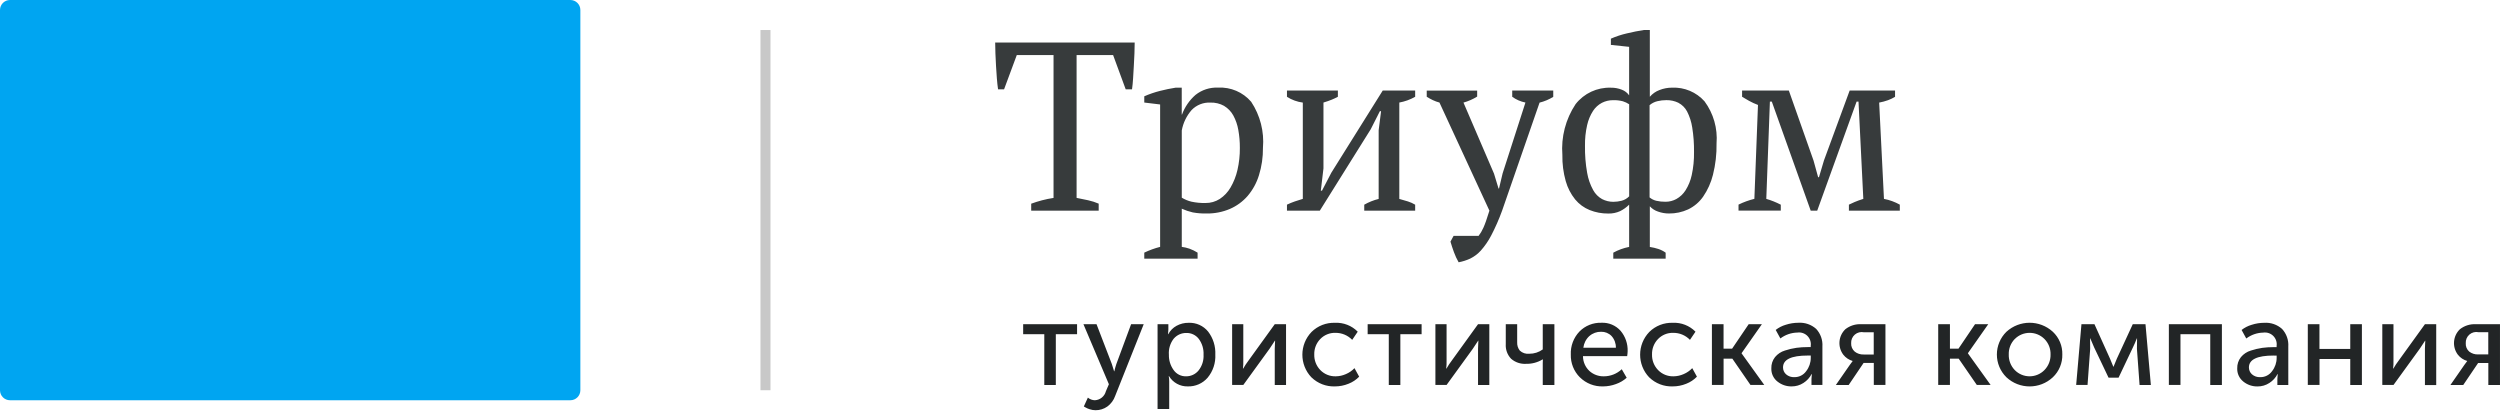
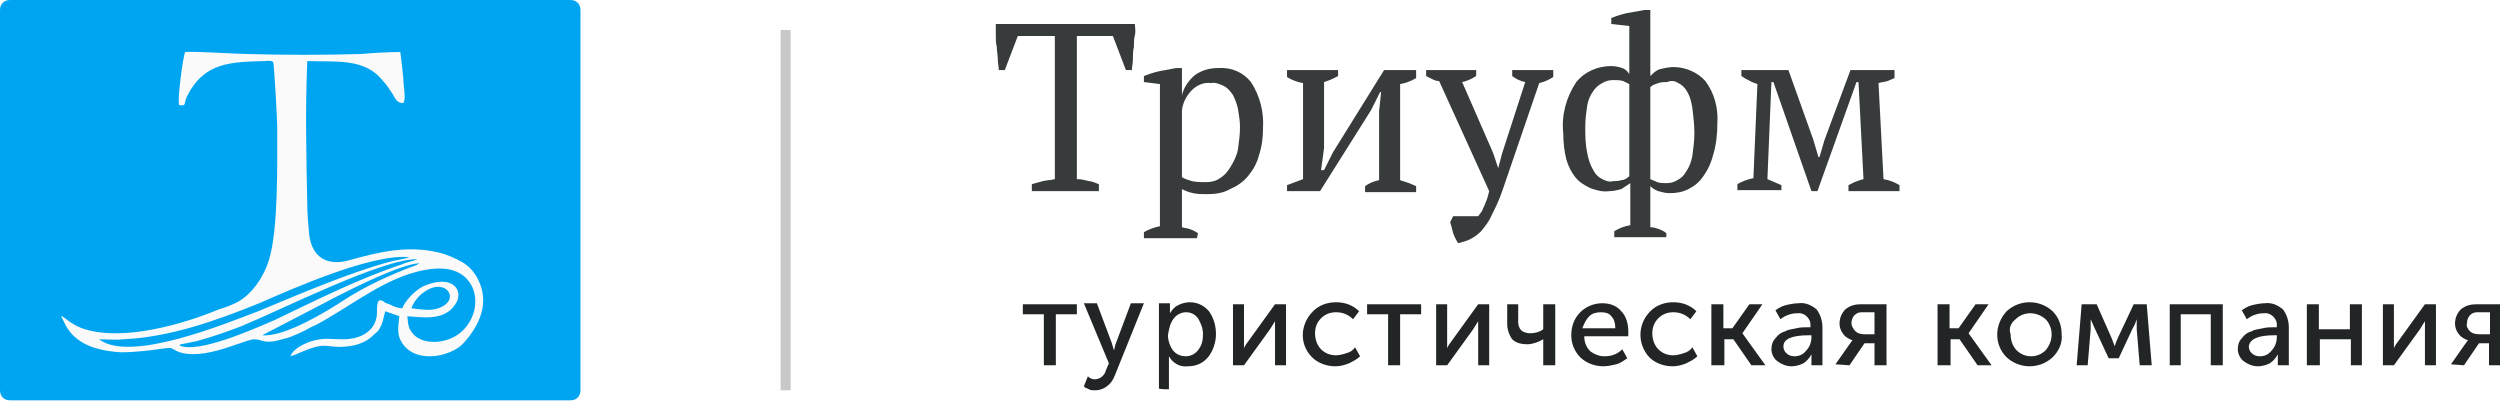
- <svg xmlns="http://www.w3.org/2000/svg" width="249.844" height="41" viewBox="0 0 249.844 41">
-   <defs>
-     <style>
-       .cls-1 {
-         fill: #00a5f1;
-       }
- 
-       .cls-2 {
-         fill: #373b3c;
-       }
- 
-       .cls-2, .cls-3 {
-         fill-rule: evenodd;
-       }
- 
-       .cls-3 {
-         fill: #222526;
-       }
- 
-       .cls-4 {
-         fill: #c8c8c8;
-       }
-     </style>
-   </defs>
-   <rect id="Rounded_Rectangle_3" data-name="Rounded Rectangle 3" class="cls-1" width="58" height="40" rx="1" ry="1" />
-   <path id="Триуфм" class="cls-2" d="M109.8,20.352a5.9,5.9,0,0,0-1.044-.336q-0.54-.12-1.164-0.24V5.5h3.648L112.5,8.928h0.631q0.072-.5.109-1.116t0.073-1.248q0.036-.636.061-1.236t0.024-1.08H99.456q0,0.48.024,1.092t0.06,1.248q0.036,0.636.084,1.248t0.12,1.092h0.6L101.616,5.5h3.672v14.28a11.063,11.063,0,0,0-1.164.24q-0.54.144-1.068,0.336v0.7H109.8v-0.7Zm9.888,4.9a4.2,4.2,0,0,0-.816-0.4,3.8,3.8,0,0,0-.768-0.18V20.856a5.748,5.748,0,0,0,1.1.372,6.985,6.985,0,0,0,1.392.108,5.731,5.731,0,0,0,2.316-.456,4.957,4.957,0,0,0,1.776-1.3,5.826,5.826,0,0,0,1.128-2.064,8.861,8.861,0,0,0,.4-2.736,7.215,7.215,0,0,0-1.176-4.608,4.066,4.066,0,0,0-3.312-1.416,3.371,3.371,0,0,0-2.256.732,4.8,4.8,0,0,0-1.344,1.956H118.1V8.76h-0.6q-0.77.12-1.572,0.324a10.126,10.126,0,0,0-1.572.54v0.624l1.584,0.192V24.672a8.588,8.588,0,0,0-1.584.576v0.6h5.328v-0.6Zm2.652-14.664a2.545,2.545,0,0,1,.912.948,4.681,4.681,0,0,1,.5,1.44,9.8,9.8,0,0,1,.156,1.812,9.427,9.427,0,0,1-.24,2.2,6.217,6.217,0,0,1-.684,1.74,3.43,3.43,0,0,1-1.08,1.152,2.587,2.587,0,0,1-1.428.408,6.088,6.088,0,0,1-1.4-.132,3.386,3.386,0,0,1-.972-0.4v-6.72a4.27,4.27,0,0,1,.984-2.04,2.441,2.441,0,0,1,1.872-.744A2.656,2.656,0,0,1,122.34,10.584Zm6.276-.912a3.885,3.885,0,0,0,1.584.576v9.624q-0.409.12-.792,0.252a7.741,7.741,0,0,0-.792.324v0.6H131.9l5.088-8.136,0.912-1.8h0.12l-0.24,1.9v6.864a5.634,5.634,0,0,0-1.44.576v0.6h5.088v-0.6a3.372,3.372,0,0,0-.72-0.324q-0.409-.132-0.864-0.252V10.248a5,5,0,0,0,1.584-.576V9.048h-3.24l-5.136,8.208-0.936,1.8H132l0.264-2.232V10.248q0.478-.144.828-0.288a6.617,6.617,0,0,0,.612-0.288V9.048h-5.088V9.672Zm20.232,11.376c-0.129.416-.24,0.76-0.336,1.032s-0.185.5-.264,0.672a4.722,4.722,0,0,1-.228.444,4.421,4.421,0,0,1-.252.372h-2.5l-0.312.576c0.1,0.336.211,0.688,0.348,1.056a6.353,6.353,0,0,0,.468,1.008,4.981,4.981,0,0,0,1.164-.372,3.512,3.512,0,0,0,1.056-.8,7.449,7.449,0,0,0,1.032-1.5,20.258,20.258,0,0,0,1.092-2.484l3.744-10.8a4.8,4.8,0,0,0,1.368-.576V9.048h-4.1V9.672a3.357,3.357,0,0,0,1.32.576l-2.28,7.08-0.36,1.512H149.76l-0.453-1.488-3.051-7.1a5.261,5.261,0,0,0,1.368-.6v-0.6h-5.04V9.672a6.534,6.534,0,0,0,.612.336,3.718,3.718,0,0,0,.66.24Zm17.616,4.2a2.752,2.752,0,0,0-.733-0.372,5.3,5.3,0,0,0-.851-0.2V20.616a1.9,1.9,0,0,0,.816.528,3.2,3.2,0,0,0,1.1.192,4.474,4.474,0,0,0,1.909-.408,3.861,3.861,0,0,0,1.5-1.272,6.749,6.749,0,0,0,.983-2.184,12.01,12.01,0,0,0,.36-3.144,6.244,6.244,0,0,0-1.2-4.2,4.1,4.1,0,0,0-3.241-1.368A3.389,3.389,0,0,0,165.84,9a2.35,2.35,0,0,0-.96.672V3h-0.6q-0.792.12-1.692,0.336a9.067,9.067,0,0,0-1.6.528V4.488l1.823,0.192V9.528a1.57,1.57,0,0,0-.732-0.564,2.828,2.828,0,0,0-1.091-.2,4.291,4.291,0,0,0-3.528,1.644,8.038,8.038,0,0,0-1.32,5.076,9.036,9.036,0,0,0,.335,2.616,5.144,5.144,0,0,0,.937,1.824,3.658,3.658,0,0,0,1.452,1.068,4.875,4.875,0,0,0,1.86.348,2.7,2.7,0,0,0,1.188-.24,3.341,3.341,0,0,0,.9-0.648v4.224a5.421,5.421,0,0,0-1.584.576v0.6h5.233v-0.6Zm-6.348-5.35a2.282,2.282,0,0,1-.9-0.908,5.485,5.485,0,0,1-.6-1.72,14.048,14.048,0,0,1-.216-2.7,8.642,8.642,0,0,1,.216-2.078,4.414,4.414,0,0,1,.587-1.409,2.381,2.381,0,0,1,.888-0.812,2.426,2.426,0,0,1,1.117-.263,3.452,3.452,0,0,1,.972.108,2.44,2.44,0,0,1,.635.3v9.2a1.638,1.638,0,0,1-.755.442,3.347,3.347,0,0,1-.829.107A2.418,2.418,0,0,1,160.116,19.9Zm7.62-9.627a2.049,2.049,0,0,1,.864.86,5.214,5.214,0,0,1,.516,1.6,14.226,14.226,0,0,1,.18,2.46,9.967,9.967,0,0,1-.229,2.305,4.667,4.667,0,0,1-.624,1.529,2.579,2.579,0,0,1-.911.86,2.252,2.252,0,0,1-1.068.274,3.886,3.886,0,0,1-.948-0.1,1.674,1.674,0,0,1-.661-0.334V10.51a1.863,1.863,0,0,1,.768-0.394,3.768,3.768,0,0,1,.912-0.108A2.666,2.666,0,0,1,167.736,10.271Zm10.223,10.177a7.934,7.934,0,0,0-1.44-.576l0.36-9.72h0.192l3.888,10.9h0.648l3.936-10.9h0.192l0.48,9.72q-0.528.168-.864,0.312t-0.576.264v0.6h5.088v-0.6a5.277,5.277,0,0,0-1.584-.576l-0.48-9.624a5.421,5.421,0,0,0,.888-0.24,4,4,0,0,0,.7-0.336V9.048h-4.536l-2.568,6.984-0.5,1.68H181.7l-0.456-1.656-2.472-7.008H174.1V9.672q0.312,0.192.7,0.408a6.62,6.62,0,0,0,.888.408l-0.36,9.384a7.916,7.916,0,0,0-1.584.576v0.6h4.224v-0.6Z" />
-   <path id="туристическая_компания" data-name="туристическая компания" class="cls-3" d="M105.516,38.472V33.4h2.124v-1h-5.388v1h2.112v5.076h1.152Zm2.8,2.148,0.144,0.084a1.886,1.886,0,0,0,.432.192,1.848,1.848,0,0,0,.588.1,2.009,2.009,0,0,0,1.182-.366,2.21,2.21,0,0,0,.786-1.062L114.3,32.4h-1.26l-1.476,3.984a7.419,7.419,0,0,0-.2.72h-0.024l-0.228-.732L109.584,32.4h-1.308l2.544,6-0.3.7a1.2,1.2,0,0,1-1.1.9,1.115,1.115,0,0,1-.7-0.264Zm8.532,0.252v-2.76a2.477,2.477,0,0,0-.048-0.528h0.024a2.127,2.127,0,0,0,1.884,1.032,2.52,2.52,0,0,0,1.98-.87,3.363,3.363,0,0,0,.768-2.31,3.513,3.513,0,0,0-.72-2.3,2.385,2.385,0,0,0-1.944-.876,2.454,2.454,0,0,0-1.212.3,2.043,2.043,0,0,0-.828.84h-0.024l0.036-.456V32.4h-1.08v8.472h1.164Zm0.468-7.044a1.622,1.622,0,0,1,1.248-.552,1.513,1.513,0,0,1,1.242.594,2.457,2.457,0,0,1,.474,1.578,2.328,2.328,0,0,1-.5,1.578,1.586,1.586,0,0,1-1.248.582,1.465,1.465,0,0,1-1.254-.642,2.51,2.51,0,0,1-.462-1.506A2.345,2.345,0,0,1,117.312,33.828Zm6.936,4.644,2.628-3.624q0.516-.78.528-0.8h0.024q0,0.024-.018.33t-0.018.474v3.624h1.128V32.4h-1.128l-2.616,3.624a7.192,7.192,0,0,0-.54.816h-0.024a5.5,5.5,0,0,0,.036-0.816V32.4h-1.116v6.072h1.116Zm6.816-.756a3.191,3.191,0,0,0,2.34.9,3.562,3.562,0,0,0,1.356-.264,3,3,0,0,0,1.068-.708l-0.468-.852a2.549,2.549,0,0,1-.858.594,2.523,2.523,0,0,1-1.014.222,2.057,2.057,0,0,1-1.542-.624,2.15,2.15,0,0,1-.606-1.56,2.126,2.126,0,0,1,.6-1.542,2.019,2.019,0,0,1,1.512-.618,2.29,2.29,0,0,1,1.68.7l0.552-.816a2.989,2.989,0,0,0-2.28-.888,3.173,3.173,0,0,0-2.334.912A3.283,3.283,0,0,0,131.064,37.716Zm8.88,0.756V33.4h2.124v-1H136.68v1h2.112v5.076h1.152Zm4.619,0,2.628-3.624q0.516-.78.528-0.8h0.024q0,0.024-.018.33t-0.018.474v3.624h1.128V32.4h-1.128l-2.616,3.624a7.192,7.192,0,0,0-.54.816h-0.024a5.5,5.5,0,0,0,.036-0.816V32.4h-1.116v6.072h1.116Zm9.6-2.556h0.024l-0.012.36v2.2h1.164V32.4h-1.164v2.52a2.245,2.245,0,0,1-1.344.432,1.193,1.193,0,0,1-.948-0.312,1.239,1.239,0,0,1-.264-0.828V32.4h-1.14v1.98a1.95,1.95,0,0,0,.528,1.47,2.089,2.089,0,0,0,1.512.51,3.028,3.028,0,0,0,1.644-.444h0Zm3.726,1.794a3.143,3.143,0,0,0,2.322.906,3.712,3.712,0,0,0,1.278-.234,3.177,3.177,0,0,0,1.074-.63l-0.492-.852a2.612,2.612,0,0,1-1.788.708,2.085,2.085,0,0,1-1.446-.534,2.038,2.038,0,0,1-.642-1.482h4.416a3.894,3.894,0,0,0,.048-0.492,3.011,3.011,0,0,0-.7-2.034,2.411,2.411,0,0,0-1.932-.81,2.939,2.939,0,0,0-2.184.876,3.139,3.139,0,0,0-.864,2.3A3.084,3.084,0,0,0,157.889,37.71Zm0.948-4.128a1.715,1.715,0,0,1,1.17-.426,1.4,1.4,0,0,1,1.038.42,1.684,1.684,0,0,1,.438,1.176h-3.252A1.9,1.9,0,0,1,158.837,33.582Zm5.982,4.134a3.191,3.191,0,0,0,2.34.9,3.562,3.562,0,0,0,1.356-.264,3,3,0,0,0,1.068-.708l-0.468-.852a2.549,2.549,0,0,1-.858.594,2.523,2.523,0,0,1-1.014.222,2.057,2.057,0,0,1-1.542-.624,2.15,2.15,0,0,1-.606-1.56,2.126,2.126,0,0,1,.6-1.542,2.019,2.019,0,0,1,1.512-.618,2.29,2.29,0,0,1,1.68.7l0.552-.816a2.989,2.989,0,0,0-2.28-.888,3.173,3.173,0,0,0-2.334.912A3.283,3.283,0,0,0,164.819,37.716Zm7.428,0.756V35.844h0.876l1.812,2.628h1.38l-2.268-3.156V35.292l2.028-2.892h-1.32L173.1,34.848h-0.852V32.4h-1.164v6.072h1.164Zm5.376-.348a2.181,2.181,0,0,0,1.428.492,2.12,2.12,0,0,0,1.182-.348,2.3,2.3,0,0,0,.81-0.888h0.024l-0.036.48v0.612h1.092v-3.84a2.361,2.361,0,0,0-.624-1.764,2.431,2.431,0,0,0-1.776-.612,4.111,4.111,0,0,0-1.26.2,2.973,2.973,0,0,0-1.008.516l0.468,0.852a2.911,2.911,0,0,1,1.7-.588,1.177,1.177,0,0,1,1.332,1.332v0.12h-0.312a8.263,8.263,0,0,0-1.116.072,6.791,6.791,0,0,0-1.146.27,2.049,2.049,0,0,0-.99.654,1.727,1.727,0,0,0-.372,1.128A1.606,1.606,0,0,0,177.623,38.124Zm3.036-2.592h0.3V35.76a2.149,2.149,0,0,1-.456,1.332,1.413,1.413,0,0,1-1.176.6,1.164,1.164,0,0,1-.84-0.288,0.916,0.916,0,0,1-.3-0.684q0-1.188,2.472-1.188h0Zm4.092,2.94,1.488-2.2h1.02v2.2h1.164V32.4H186a2.376,2.376,0,0,0-1.578.5,1.924,1.924,0,0,0-.21,2.544,1.823,1.823,0,0,0,.936.63v0.012l-0.276.372-1.4,2.016h1.284Zm0.6-3.336A1.028,1.028,0,0,1,185,34.3a1.059,1.059,0,0,1,1.284-1.092h0.972v2.22h-1.008A1.365,1.365,0,0,1,185.351,35.136Zm9.516,3.336V35.844h0.876l1.812,2.628h1.38l-2.268-3.156V35.292L198.7,32.4h-1.32l-1.656,2.448h-0.852V32.4H193.7v6.072h1.164Zm5.646-.768a3.4,3.4,0,0,0,4.638,0,3.033,3.033,0,0,0,.948-2.28,3,3,0,0,0-.948-2.268,3.437,3.437,0,0,0-4.644.006A3.187,3.187,0,0,0,200.513,37.7Zm0.84-3.828a2.093,2.093,0,0,1,2.958,0,2.1,2.1,0,0,1,.612,1.548,2.138,2.138,0,0,1-.612,1.56,2.072,2.072,0,0,1-2.958.006,2.144,2.144,0,0,1-.606-1.566A2.109,2.109,0,0,1,201.353,33.876Zm7.266,4.6,0.264-3.612-0.012-1.044H208.9l0.384,0.9,1.44,3.024h1l1.44-3.036q0.228-.468.384-0.888h0.024l-0.012,1.044,0.264,3.612h1.128L214.415,32.4h-1.272l-1.584,3.432q-0.156.372-.336,0.816H211.2l-0.336-.816L209.315,32.4h-1.3l-0.528,6.072h1.128Zm9.288,0V33.4h2.976v5.076h1.164V32.4h-5.3v6.072h1.164Zm6.276-.348a2.181,2.181,0,0,0,1.428.492,2.12,2.12,0,0,0,1.182-.348,2.3,2.3,0,0,0,.81-0.888h0.024l-0.036.48v0.612h1.092v-3.84a2.361,2.361,0,0,0-.624-1.764,2.431,2.431,0,0,0-1.776-.612,4.111,4.111,0,0,0-1.26.2,2.973,2.973,0,0,0-1.008.516l0.468,0.852a2.911,2.911,0,0,1,1.7-.588,1.177,1.177,0,0,1,1.332,1.332v0.12h-0.312a8.263,8.263,0,0,0-1.116.072,6.791,6.791,0,0,0-1.146.27,2.049,2.049,0,0,0-.99.654,1.727,1.727,0,0,0-.372,1.128A1.606,1.606,0,0,0,224.183,38.124Zm3.036-2.592h0.3V35.76a2.149,2.149,0,0,1-.456,1.332,1.413,1.413,0,0,1-1.176.6,1.164,1.164,0,0,1-.84-0.288,0.916,0.916,0,0,1-.3-0.684q0-1.188,2.472-1.188h0Zm4.584,2.94v-2.6h3.072v2.6h1.164V32.4h-1.164v2.472H231.8V32.4h-1.164v6.072H231.8Zm7.391,0,2.628-3.624q0.516-.78.528-0.8h0.024q0,0.024-.018.33t-0.018.474v3.624h1.128V32.4h-1.128l-2.616,3.624a7.192,7.192,0,0,0-.54.816h-0.024a5.5,5.5,0,0,0,.036-0.816V32.4h-1.116v6.072h1.116Zm6.972,0,1.488-2.2h1.02v2.2h1.164V32.4h-2.424a2.376,2.376,0,0,0-1.578.5,1.924,1.924,0,0,0-.21,2.544,1.823,1.823,0,0,0,.936.63v0.012l-0.276.372-1.4,2.016h1.284Zm0.6-3.336a1.028,1.028,0,0,1-.348-0.84A1.059,1.059,0,0,1,247.7,33.2h0.972v2.22h-1.008A1.365,1.365,0,0,1,246.766,35.136Z" />
-   <rect class="cls-4" x="76" y="3" width="1" height="36" />
+ <svg xmlns="http://www.w3.org/2000/svg" version="1.1" id="Layer_1" x="0px" y="0px" viewBox="-180 376 249.8 41" style="enable-background:new -180 376 249.8 41;" xml:space="preserve">
+   <style type="text/css">
+ 	.st0{fill:#00A5F1;}
+ 	.st1{fill:#373B3C;}
+ 	.st2{fill:#222526;}
+ 	.st3{fill:#C8C8C8;}
+ 	.st4{fill-rule:evenodd;clip-rule:evenodd;fill:#FAFAFA;}
+ </style>
+   <path id="Rounded_Rectangle_3" class="st0" d="M-179,376h56c0.6,0,1,0.4,1,1v38c0,0.6-0.4,1-1,1h-56c-0.6,0-1-0.4-1-1v-38  C-180,376.4-179.6,376-179,376z" />
+   <path id="Триуфм" class="st1" d="M-70.2,394.4c-0.3-0.1-0.7-0.3-1-0.3c-0.4-0.1-0.7-0.2-1.2-0.2v-14.3h3.6l1.3,3.4h0.6  c0-0.3,0.1-0.7,0.1-1.1c0-0.4,0-0.8,0.1-1.2c0-0.4,0-0.8,0.1-1.2s0-0.8,0-1.1h-13.9c0,0.3,0,0.7,0,1.1c0,0.4,0,0.8,0.1,1.2  c0,0.4,0.1,0.8,0.1,1.2s0.1,0.8,0.1,1.1h0.6l1.3-3.4h3.7v14.3c-0.4,0.1-0.8,0.1-1.2,0.2c-0.4,0.1-0.7,0.2-1.1,0.3v0.7h6.7V394.4  L-70.2,394.4z M-60.3,399.3c-0.3-0.2-0.5-0.3-0.8-0.4c-0.2-0.1-0.5-0.1-0.8-0.2v-3.8c0.4,0.2,0.7,0.3,1.1,0.4  c0.5,0.1,0.9,0.1,1.4,0.1c0.8,0,1.6-0.1,2.3-0.5c0.7-0.3,1.3-0.7,1.8-1.3c0.5-0.6,0.9-1.3,1.1-2.1c0.3-0.9,0.4-1.8,0.4-2.7  c0.1-1.6-0.3-3.2-1.2-4.6c-0.8-1-2-1.5-3.3-1.4c-0.8,0-1.6,0.2-2.3,0.7c-0.6,0.5-1.1,1.2-1.3,2h0v-2.7h-0.6c-0.5,0.1-1,0.2-1.6,0.3  c-0.5,0.1-1.1,0.3-1.6,0.5v0.6l1.6,0.2v14.2c-0.5,0.1-1.1,0.3-1.6,0.6v0.6h5.3L-60.3,399.3L-60.3,399.3z M-57.7,384.6  c0.4,0.2,0.7,0.6,0.9,0.9c0.2,0.4,0.4,0.9,0.5,1.4c0.1,0.6,0.2,1.2,0.2,1.8c0,0.7-0.1,1.5-0.2,2.2c-0.1,0.6-0.4,1.2-0.7,1.7  c-0.3,0.5-0.6,0.9-1.1,1.2c-0.4,0.3-0.9,0.4-1.4,0.4c-0.5,0-0.9,0-1.4-0.1c-0.3-0.1-0.7-0.2-1-0.4V387c0.1-0.8,0.5-1.5,1-2  c0.5-0.5,1.2-0.8,1.9-0.7C-58.6,384.2-58.1,384.4-57.7,384.6L-57.7,384.6z M-51.4,383.7c0.5,0.3,1,0.5,1.6,0.6v9.6  c-0.3,0.1-0.5,0.2-0.8,0.3c-0.3,0.1-0.5,0.2-0.8,0.3v0.6h3.3l5.1-8.1l0.9-1.8h0.1l-0.2,1.9v6.9c-0.5,0.1-1,0.3-1.4,0.6v0.6h5.1v-0.6  c-0.2-0.1-0.5-0.2-0.7-0.3c-0.3-0.1-0.6-0.2-0.9-0.3v-9.6c0.6-0.1,1.1-0.3,1.6-0.6V383h-3.2l-5.1,8.2l-0.9,1.8H-48l0.3-2.2v-6.6  c0.3-0.1,0.6-0.2,0.8-0.3c0.2-0.1,0.4-0.2,0.6-0.3V383h-5.1L-51.4,383.7L-51.4,383.7z M-31.2,395.1c-0.1,0.4-0.2,0.8-0.3,1  c-0.1,0.3-0.2,0.5-0.3,0.7c-0.1,0.2-0.1,0.3-0.2,0.4c-0.1,0.1-0.2,0.3-0.3,0.4h-2.5l-0.3,0.6c0.1,0.3,0.2,0.7,0.3,1.1  c0.1,0.3,0.3,0.7,0.5,1c0.4-0.1,0.8-0.2,1.2-0.4c0.4-0.2,0.8-0.5,1.1-0.8c0.4-0.5,0.8-1,1-1.5c0.4-0.8,0.8-1.6,1.1-2.5l3.7-10.8  c0.5-0.1,0.9-0.3,1.4-0.6V383h-4.1v0.6c0.4,0.3,0.8,0.5,1.3,0.6l-2.3,7.1l-0.4,1.5h0l-0.5-1.5l-3.1-7.1c0.5-0.1,0.9-0.3,1.4-0.6  v-0.6h-5v0.6c0.2,0.1,0.4,0.2,0.6,0.3c0.2,0.1,0.4,0.2,0.7,0.2L-31.2,395.1z M-13.5,399.3c-0.2-0.2-0.5-0.3-0.7-0.4  c-0.3-0.1-0.6-0.2-0.9-0.2v-4.1c0.2,0.2,0.5,0.4,0.8,0.5c0.4,0.1,0.7,0.2,1.1,0.2c0.7,0,1.3-0.1,1.9-0.4c0.6-0.3,1.1-0.7,1.5-1.3  c0.5-0.7,0.8-1.4,1-2.2c0.3-1,0.4-2.1,0.4-3.1c0.1-1.5-0.3-3-1.2-4.2c-0.8-0.9-2-1.4-3.2-1.4c-0.4,0-0.9,0.1-1.3,0.2  c-0.4,0.1-0.7,0.4-1,0.7V377h-0.6c-0.5,0.1-1.1,0.2-1.7,0.3c-0.5,0.1-1.1,0.3-1.6,0.5v0.6l1.8,0.2v4.8c-0.2-0.3-0.4-0.5-0.7-0.6  c-0.3-0.1-0.7-0.2-1.1-0.2c-1.4,0-2.7,0.6-3.5,1.6c-1,1.5-1.5,3.3-1.3,5.1c0,0.9,0.1,1.8,0.3,2.6c0.2,0.7,0.5,1.3,0.9,1.8  c0.4,0.5,0.9,0.8,1.5,1.1c0.6,0.2,1.2,0.4,1.9,0.3c0.4,0,0.8-0.1,1.2-0.2c0.3-0.2,0.6-0.4,0.9-0.6v4.2c-0.6,0.1-1.1,0.3-1.6,0.6v0.6  h5.2L-13.5,399.3L-13.5,399.3z M-19.9,393.9c-0.4-0.2-0.7-0.5-0.9-0.9c-0.3-0.5-0.5-1.1-0.6-1.7c-0.2-0.9-0.2-1.8-0.2-2.7  c0-0.7,0.1-1.4,0.2-2.1c0.1-0.5,0.3-1,0.6-1.4c0.2-0.3,0.5-0.6,0.9-0.8c0.3-0.2,0.7-0.3,1.1-0.3c0.3,0,0.7,0,1,0.1  c0.2,0.1,0.4,0.2,0.6,0.3v9.2c-0.2,0.2-0.5,0.4-0.8,0.4c-0.3,0.1-0.5,0.1-0.8,0.1C-19.2,394.2-19.5,394.1-19.9,393.9L-19.9,393.9z   M-12.3,384.3c0.4,0.2,0.7,0.5,0.9,0.9c0.3,0.5,0.4,1,0.5,1.6c0.1,0.8,0.2,1.6,0.2,2.5c0,0.8-0.1,1.5-0.2,2.3  c-0.1,0.5-0.3,1.1-0.6,1.5c-0.2,0.4-0.5,0.7-0.9,0.9c-0.3,0.2-0.7,0.3-1.1,0.3c-0.3,0-0.6,0-0.9-0.1c-0.2-0.1-0.5-0.2-0.7-0.3v-9.2  c0.2-0.2,0.5-0.3,0.8-0.4c0.3-0.1,0.6-0.1,0.9-0.1C-13,384-12.6,384.1-12.3,384.3L-12.3,384.3z M-2,394.5c-0.5-0.2-0.9-0.4-1.4-0.6  l0.4-9.7h0.2L1,395.1h0.6l3.9-10.9h0.2l0.5,9.7c-0.4,0.1-0.6,0.2-0.9,0.3c-0.2,0.1-0.4,0.2-0.6,0.3v0.6h5.1v-0.6  c-0.5-0.3-1-0.5-1.6-0.6l-0.5-9.6c0.3-0.1,0.6-0.1,0.9-0.2c0.2-0.1,0.5-0.2,0.7-0.3V383H4.9l-2.6,7l-0.5,1.7H1.7l-0.5-1.7l-2.5-7  h-4.7v0.6c0.2,0.1,0.4,0.3,0.7,0.4c0.3,0.2,0.6,0.3,0.9,0.4l-0.4,9.4c-0.5,0.1-1.1,0.3-1.6,0.6v0.6H-2L-2,394.5L-2,394.5z" />
+   <path id="туристическая_компания" class="st2" d="M-74.5,412.5v-5.1h2.1v-1h-5.4v1h2.1v5.1L-74.5,412.5  L-74.5,412.5z M-71.7,414.6l0.1,0.1c0.1,0.1,0.3,0.1,0.4,0.2c0.2,0.1,0.4,0.1,0.6,0.1c0.4,0,0.8-0.1,1.2-0.4  c0.4-0.3,0.6-0.6,0.8-1.1l2.9-7.2H-67l-1.5,4c-0.1,0.2-0.1,0.5-0.2,0.7h0l-0.2-0.7l-1.5-4h-1.3l2.5,6l-0.3,0.7  c-0.1,0.5-0.6,0.9-1.1,0.9c-0.3,0-0.5-0.1-0.7-0.3L-71.7,414.6z M-63.2,414.9v-2.8c0-0.2,0-0.4,0-0.5h0c0.4,0.7,1.1,1.1,1.9,1  c0.8,0,1.5-0.3,2-0.9c0.5-0.6,0.8-1.5,0.8-2.3c0-0.8-0.2-1.6-0.7-2.3c-0.5-0.6-1.2-0.9-1.9-0.9c-0.4,0-0.8,0.1-1.2,0.3  c-0.4,0.2-0.6,0.5-0.8,0.8h0l0-0.5v-0.5h-1.1v8.5C-64.3,414.9-63.2,414.9-63.2,414.9z M-62.7,407.8c0.3-0.4,0.8-0.6,1.2-0.6  c0.5,0,0.9,0.2,1.2,0.6c0.3,0.5,0.5,1,0.5,1.6c0,0.6-0.1,1.1-0.5,1.6c-0.3,0.4-0.8,0.6-1.2,0.6c-0.5,0-1-0.2-1.3-0.6  c-0.3-0.4-0.5-1-0.5-1.5C-63.2,408.9-63.1,408.3-62.7,407.8L-62.7,407.8z M-55.7,412.5l2.6-3.6c0.3-0.5,0.5-0.8,0.5-0.8h0  c0,0,0,0.1,0,0.3c0,0.2,0,0.4,0,0.5v3.6h1.1v-6.1h-1.1l-2.6,3.6c-0.2,0.3-0.4,0.5-0.5,0.8h0c0-0.3,0-0.5,0-0.8v-3.6h-1.1v6.1  C-56.9,412.5-55.7,412.5-55.7,412.5z M-48.9,411.7c0.6,0.6,1.5,0.9,2.3,0.9c0.5,0,0.9-0.1,1.4-0.3c0.4-0.2,0.8-0.4,1.1-0.7l-0.5-0.9  c-0.2,0.3-0.5,0.5-0.9,0.6c-0.3,0.1-0.7,0.2-1,0.2c-0.6,0-1.1-0.2-1.5-0.6c-0.4-0.4-0.6-1-0.6-1.6c0-0.6,0.2-1.1,0.6-1.5  c0.4-0.4,0.9-0.6,1.5-0.6c0.6,0,1.2,0.2,1.7,0.7l0.6-0.8c-0.6-0.6-1.4-0.9-2.3-0.9c-0.9,0-1.7,0.3-2.3,0.9  C-50.1,408.4-50.2,410.4-48.9,411.7L-48.9,411.7z M-40.1,412.5v-5.1h2.1v-1h-5.4v1h2.1v5.1L-40.1,412.5L-40.1,412.5z M-35.4,412.5  l2.6-3.6c0.3-0.5,0.5-0.8,0.5-0.8h0c0,0,0,0.1,0,0.3c0,0.2,0,0.4,0,0.5v3.6h1.1v-6.1h-1.1l-2.6,3.6c-0.2,0.3-0.4,0.5-0.5,0.8h0  c0-0.3,0-0.5,0-0.8v-3.6h-1.1v6.1H-35.4z M-25.8,409.9L-25.8,409.9l0,0.4v2.2h1.2v-6.1h-1.2v2.5c-0.4,0.3-0.9,0.4-1.3,0.4  c-0.3,0-0.7-0.1-0.9-0.3c-0.2-0.2-0.3-0.5-0.3-0.8v-1.8h-1.1v2c0,0.5,0.2,1.1,0.5,1.5c0.4,0.4,1,0.5,1.5,0.5  C-26.9,410.4-26.3,410.2-25.8,409.9L-25.8,409.9z M-22.1,411.7c0.6,0.6,1.5,0.9,2.3,0.9c0.4,0,0.9-0.1,1.3-0.2  c0.4-0.1,0.8-0.4,1.1-0.6l-0.5-0.9c-0.5,0.5-1.1,0.7-1.8,0.7c-0.5,0-1-0.2-1.4-0.5c-0.4-0.4-0.6-0.9-0.6-1.5h4.4c0-0.2,0-0.3,0-0.5  c0-0.7-0.2-1.5-0.7-2c-0.5-0.6-1.2-0.8-1.9-0.8c-0.8,0-1.6,0.3-2.2,0.9c-0.6,0.6-0.9,1.4-0.9,2.3C-23,410.3-22.7,411.1-22.1,411.7  L-22.1,411.7z M-21.2,407.6c0.3-0.3,0.7-0.4,1.2-0.4c0.4,0,0.8,0.1,1,0.4c0.3,0.3,0.4,0.7,0.4,1.2h-3.3  C-21.7,408.3-21.5,407.9-21.2,407.6L-21.2,407.6z M-15.2,411.7c0.6,0.6,1.5,0.9,2.3,0.9c0.5,0,0.9-0.1,1.4-0.3  c0.4-0.2,0.8-0.4,1.1-0.7l-0.5-0.9c-0.2,0.3-0.5,0.5-0.9,0.6c-0.3,0.1-0.7,0.2-1,0.2c-0.6,0-1.1-0.2-1.5-0.6c-0.4-0.4-0.6-1-0.6-1.6  c0-0.6,0.2-1.1,0.6-1.5c0.4-0.4,0.9-0.6,1.5-0.6c0.6,0,1.2,0.2,1.7,0.7l0.6-0.8c-0.6-0.6-1.4-0.9-2.3-0.9c-0.9,0-1.7,0.3-2.3,0.9  C-16.4,408.4-16.4,410.4-15.2,411.7L-15.2,411.7z M-7.7,412.5v-2.6h0.9l1.8,2.6h1.4l-2.3-3.2v0l2-2.9h-1.3l-1.7,2.4h-0.9v-2.4h-1.2  v6.1H-7.7L-7.7,412.5z M-2.4,412.1c0.4,0.3,0.9,0.5,1.4,0.5c0.4,0,0.8-0.1,1.2-0.3c0.3-0.2,0.6-0.5,0.8-0.9h0l0,0.5v0.6h1.1v-3.8  c0-0.6-0.2-1.3-0.6-1.8c-0.5-0.4-1.1-0.7-1.8-0.6c-0.4,0-0.9,0.1-1.3,0.2c-0.4,0.1-0.7,0.3-1,0.5l0.5,0.9c0.5-0.4,1.1-0.6,1.7-0.6  c0.6-0.1,1.2,0.4,1.3,1c0,0.1,0,0.2,0,0.3v0.1H0.6c-0.4,0-0.7,0-1.1,0.1c-0.4,0.1-0.8,0.1-1.1,0.3c-0.4,0.1-0.7,0.3-1,0.7  c-0.3,0.3-0.4,0.7-0.4,1.1C-3,411.3-2.8,411.8-2.4,412.1L-2.4,412.1z M0.7,409.5H1v0.2c0,0.5-0.2,1-0.5,1.3  c-0.3,0.4-0.7,0.6-1.2,0.6c-0.3,0-0.6-0.1-0.8-0.3c-0.2-0.2-0.3-0.4-0.3-0.7C-1.8,409.9-1,409.5,0.7,409.5L0.7,409.5L0.7,409.5z   M4.8,412.5l1.5-2.2h1v2.2h1.2v-6.1H6c-0.6,0-1.1,0.1-1.6,0.5c-0.7,0.7-0.8,1.8-0.2,2.5c0.2,0.3,0.6,0.5,0.9,0.6v0l-0.3,0.4l-1.4,2  L4.8,412.5L4.8,412.5z M5.4,409.1c-0.2-0.2-0.4-0.5-0.4-0.8c0-0.6,0.4-1.1,1-1.1c0.1,0,0.2,0,0.3,0h1v2.2h-1  C5.9,409.4,5.6,409.3,5.4,409.1L5.4,409.1z M14.9,412.5v-2.6h0.9l1.8,2.6h1.4l-2.3-3.2v0l2-2.9h-1.3l-1.7,2.4h-0.9v-2.4h-1.2v6.1  H14.9L14.9,412.5z M20.5,411.7c1.3,1.2,3.3,1.2,4.6,0c0.6-0.6,1-1.4,0.9-2.3c0-0.9-0.3-1.7-0.9-2.3c-1.3-1.2-3.3-1.2-4.6,0  C19.3,408.4,19.2,410.4,20.5,411.7C20.5,411.7,20.5,411.7,20.5,411.7L20.5,411.7z M21.4,407.9c0.8-0.8,2.1-0.8,3,0  c0.4,0.4,0.6,1,0.6,1.5c0,0.6-0.2,1.1-0.6,1.6c-0.8,0.8-2.1,0.8-2.9,0c0,0,0,0,0,0c-0.4-0.4-0.6-1-0.6-1.6  C20.7,408.8,20.9,408.3,21.4,407.9L21.4,407.9z M28.6,412.5l0.3-3.6l0-1h0l0.4,0.9l1.4,3h1l1.4-3c0.2-0.3,0.3-0.6,0.4-0.9h0l0,1  l0.3,3.6H35l-0.5-6.1h-1.3l-1.6,3.4c-0.1,0.2-0.2,0.5-0.3,0.8h0l-0.3-0.8l-1.5-3.4H28l-0.5,6.1L28.6,412.5L28.6,412.5z M37.9,412.5  v-5.1h3v5.1h1.2v-6.1h-5.3v6.1L37.9,412.5L37.9,412.5z M44.2,412.1c0.4,0.3,0.9,0.5,1.4,0.5c0.4,0,0.8-0.1,1.2-0.3  c0.3-0.2,0.6-0.5,0.8-0.9h0l0,0.5v0.6h1.1v-3.8c0-0.6-0.2-1.3-0.6-1.8c-0.5-0.4-1.1-0.7-1.8-0.6c-0.4,0-0.9,0.1-1.3,0.2  c-0.4,0.1-0.7,0.3-1,0.5l0.5,0.9c0.5-0.4,1.1-0.6,1.7-0.6c0.6-0.1,1.2,0.4,1.3,1c0,0.1,0,0.2,0,0.3v0.1h-0.3c-0.4,0-0.7,0-1.1,0.1  c-0.4,0.1-0.8,0.1-1.1,0.3c-0.4,0.1-0.7,0.3-1,0.7c-0.3,0.3-0.4,0.7-0.4,1.1C43.6,411.3,43.8,411.8,44.2,412.1L44.2,412.1z   M47.2,409.5h0.3v0.2c0,0.5-0.2,1-0.5,1.3c-0.3,0.4-0.7,0.6-1.2,0.6c-0.3,0-0.6-0.1-0.8-0.3c-0.2-0.2-0.3-0.4-0.3-0.7  C44.8,409.9,45.6,409.5,47.2,409.5L47.2,409.5L47.2,409.5z M51.8,412.5v-2.6h3.1v2.6H56v-6.1h-1.2v2.5h-3.1v-2.5h-1.2v6.1  L51.8,412.5L51.8,412.5z M59.2,412.5l2.6-3.6c0.3-0.5,0.5-0.8,0.5-0.8h0c0,0,0,0.1,0,0.3c0,0.2,0,0.4,0,0.5v3.6h1.1v-6.1h-1.1  l-2.6,3.6c-0.2,0.3-0.4,0.5-0.5,0.8h0c0-0.3,0-0.5,0-0.8v-3.6h-1.1v6.1L59.2,412.5L59.2,412.5z M66.2,412.5l1.5-2.2h1v2.2h1.2v-6.1  h-2.4c-0.6,0-1.1,0.1-1.6,0.5c-0.7,0.7-0.8,1.8-0.2,2.5c0.2,0.3,0.6,0.5,0.9,0.6v0l-0.3,0.4l-1.4,2L66.2,412.5L66.2,412.5z   M66.8,409.1c-0.2-0.2-0.4-0.5-0.3-0.8c0-0.6,0.4-1.1,1-1.1c0.1,0,0.2,0,0.3,0h1v2.2h-1C67.3,409.4,67,409.3,66.8,409.1L66.8,409.1z  " />
+   <rect x="-102" y="379" class="st3" width="1" height="36" />
+   <path class="st4" d="M-132.2,404c-0.3-0.7-0.9-1.4-1.6-1.8c-0.7-0.4-1.6-0.8-2.5-1c-3.1-0.7-5.9,0-8.8,0.8c-2.1,0.6-3.7-0.2-4-2.5  c-0.1-1.1-0.2-2.1-0.2-3.2c-0.1-5.1-0.2-9.2,0-14.2c2.9,0.1,5.7-0.3,7.5,1.9c0.6,0.7,0.5,0.6,1.1,1.5c0.2,0.4,0.4,0.8,1,0.8  c0.3-0.5,0-1.6,0-2.5c-0.1-0.9-0.2-1.9-0.3-2.6c-1.4,0-2.8,0.1-4,0.2c-3.7,0.1-7.5,0.1-11.2,0c-1,0-5.5-0.3-6.3-0.2  c-0.2,0.4-0.8,4.7-0.6,5.3c0.8,0.1,0.4-0.1,0.8-0.9c1.7-3.4,4.4-3.4,7.7-3.5c0.2,0,0.7-0.1,0.9,0.1c0.1,0.4,0.4,5.7,0.4,6.5  c0,4,0.1,10.1-0.8,13.2c-0.5,1.7-1.7,3.5-3.2,4.3c-0.6,0.3-1.1,0.5-1.8,0.7c-3.6,1.5-9.5,3.2-13.4,2c-0.7-0.2-1.4-0.6-2-1.1  c-0.2-0.1-0.2-0.2-0.4-0.2c0.3,0.5,0.5,1.2,1.2,1.9c1.2,1.2,3,1.6,4.8,1.7c1.5,0,3-0.2,4.4-0.4c0.7-0.1,0.6,0,1.2,0.3  c2.6,1.1,6.9-1.3,7.8-1.2c0.9,0.1,1,0.5,2.7,0c0.4-0.1,0.8-0.2,1.2-0.4c0.3-0.1,0.7-0.3,1.1-0.5c0.4-0.2,0.7-0.4,1-0.5  c2.9-1.5,6-4,9.3-5.1c2.2-0.7,5.2-1.2,6.4,1.3c0.8,1.8-0.1,4.1-1.9,5c-1.2,0.6-2.9,0.7-3.9-0.2c-0.7-0.7-0.6-1.2-0.7-1.9  c1.5,0.1,3.7,0.5,4.8-1.2c0.9-1.3-0.2-3.1-3.2-1.8c-0.8,0.4-1.8,1.4-2.1,2.2c-0.5,0-0.9-0.2-1.3-0.4c-0.1,0-0.2-0.1-0.3-0.1  c-0.2-0.1-0.2-0.1-0.3-0.2c-0.9-0.5-0.5,1.1-0.7,1.7c-0.3,1.4-1.7,2.1-3.3,2.1c-1.5,0-1.8-0.2-3.2,0.2c-0.9,0.3-1.8,0.8-2.1,1.5  c0.2-0.1,0.4-0.1,0.6-0.2c3.3-1.5,2.8-0.5,5.2-0.8c1-0.1,1.9-0.5,2.5-1.1c0.5-0.5,0.4-0.2,0.8-1c0.2-0.5,0.3-1.1,0.4-1.4l1.4,0.5  c-0.1,1.1-0.3,1.8,0.3,2.7c1.4,2.1,4.8,1.3,6,0.1C-132,408.5-131.1,406.2-132.2,404z M-170.1,409.9c0.8,0,1.6,0.1,2.4,0  c4.7-0.2,9.4-1.9,13.6-3.6c3.2-1.4,11.3-5,15-4.6c-0.5,0.2-1.5,0.3-2.1,0.5c-3.8,1-9.4,3.4-13,4.9  C-157.4,408.3-167,412.3-170.1,409.9z M-162.1,410.5C-162.1,410.5-162.1,410.5-162.1,410.5c0.1,0,0.1,0,0.1-0.1c0,0,0.1,0,0.1,0  c-0.3,0.1,0.3-0.1,0,0c0,0,0,0,0,0l1.5-0.3c1.5-0.4,3.2-1,4.5-1.5c3.9-1.6,14.2-6.8,17.6-6.7c-0.4,0.2-1.1,0.3-1.5,0.5  c-4.5,1.5-8.6,3.6-12.8,5.6C-154.7,408.9-160.3,411.4-162.1,410.5z M-138.4,402.5c-0.1,0-0.2,0.1-0.3,0.1c-2.4,0.9-5,2.1-7.1,3.5  c-1.4,0.9-5.7,3.6-8,3.4c2.5-1.3,5-2.6,7.5-3.9c1.6-0.8,6.3-3.2,8.2-3.3L-138.4,402.5z M-137.5,405.1c2.1-1.4,3.6,0.9,1.3,1.7  c-0.8,0.3-1.9,0.1-2.7,0C-138.6,406-138,405.4-137.5,405.1z" />
</svg>
